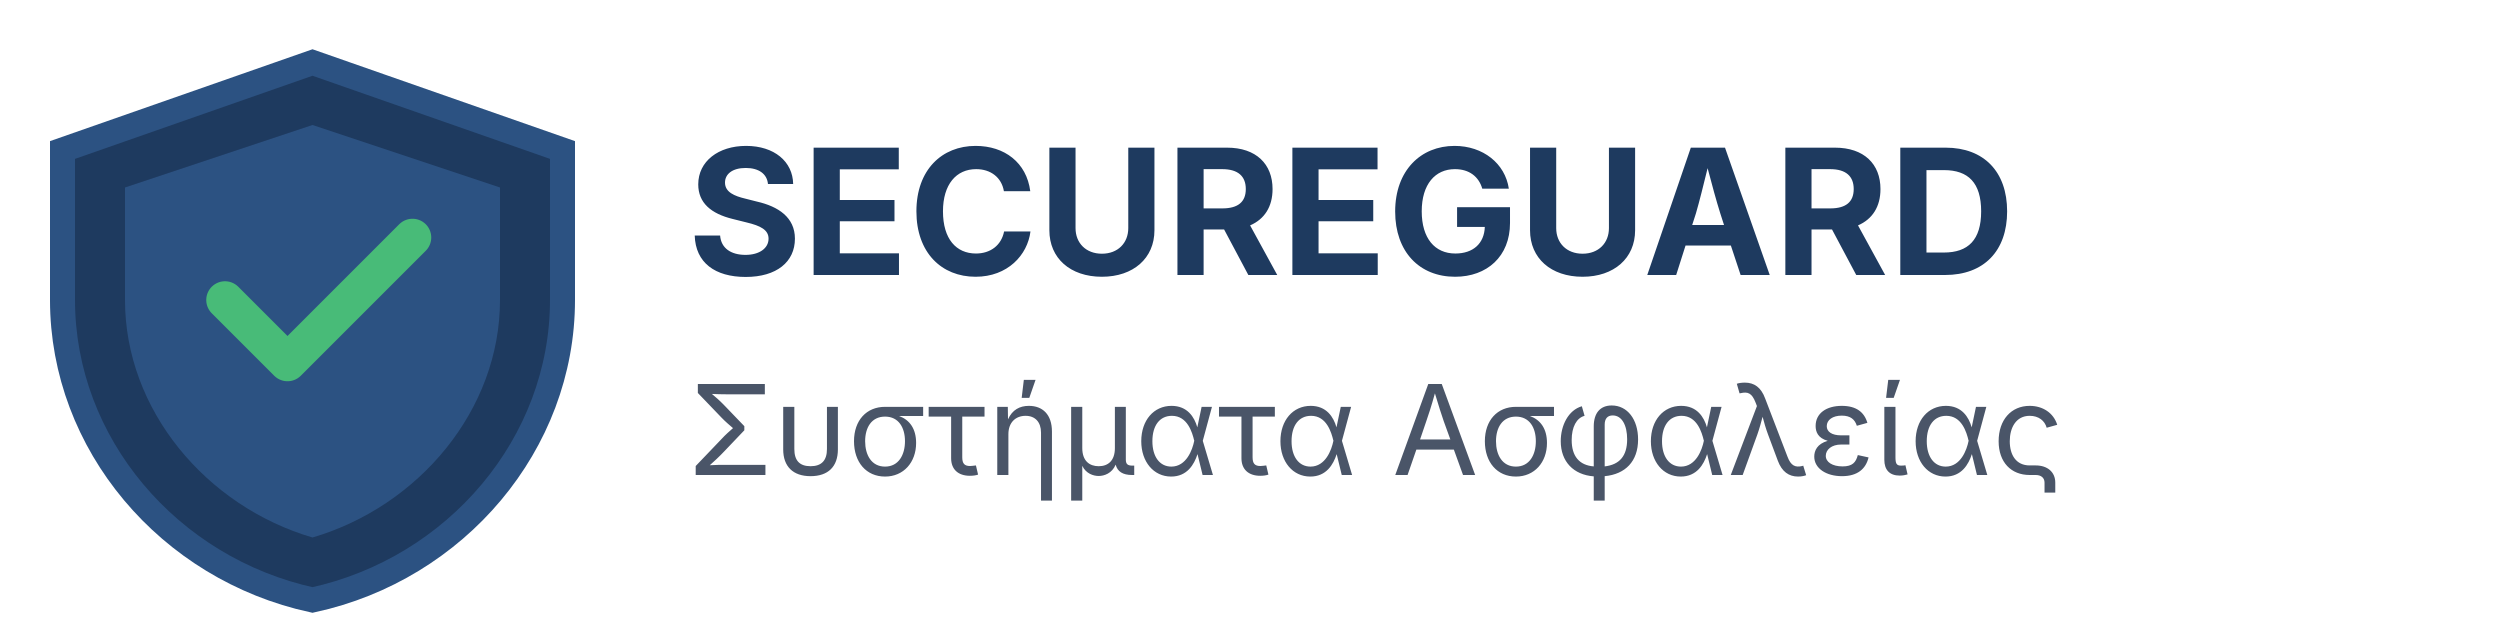
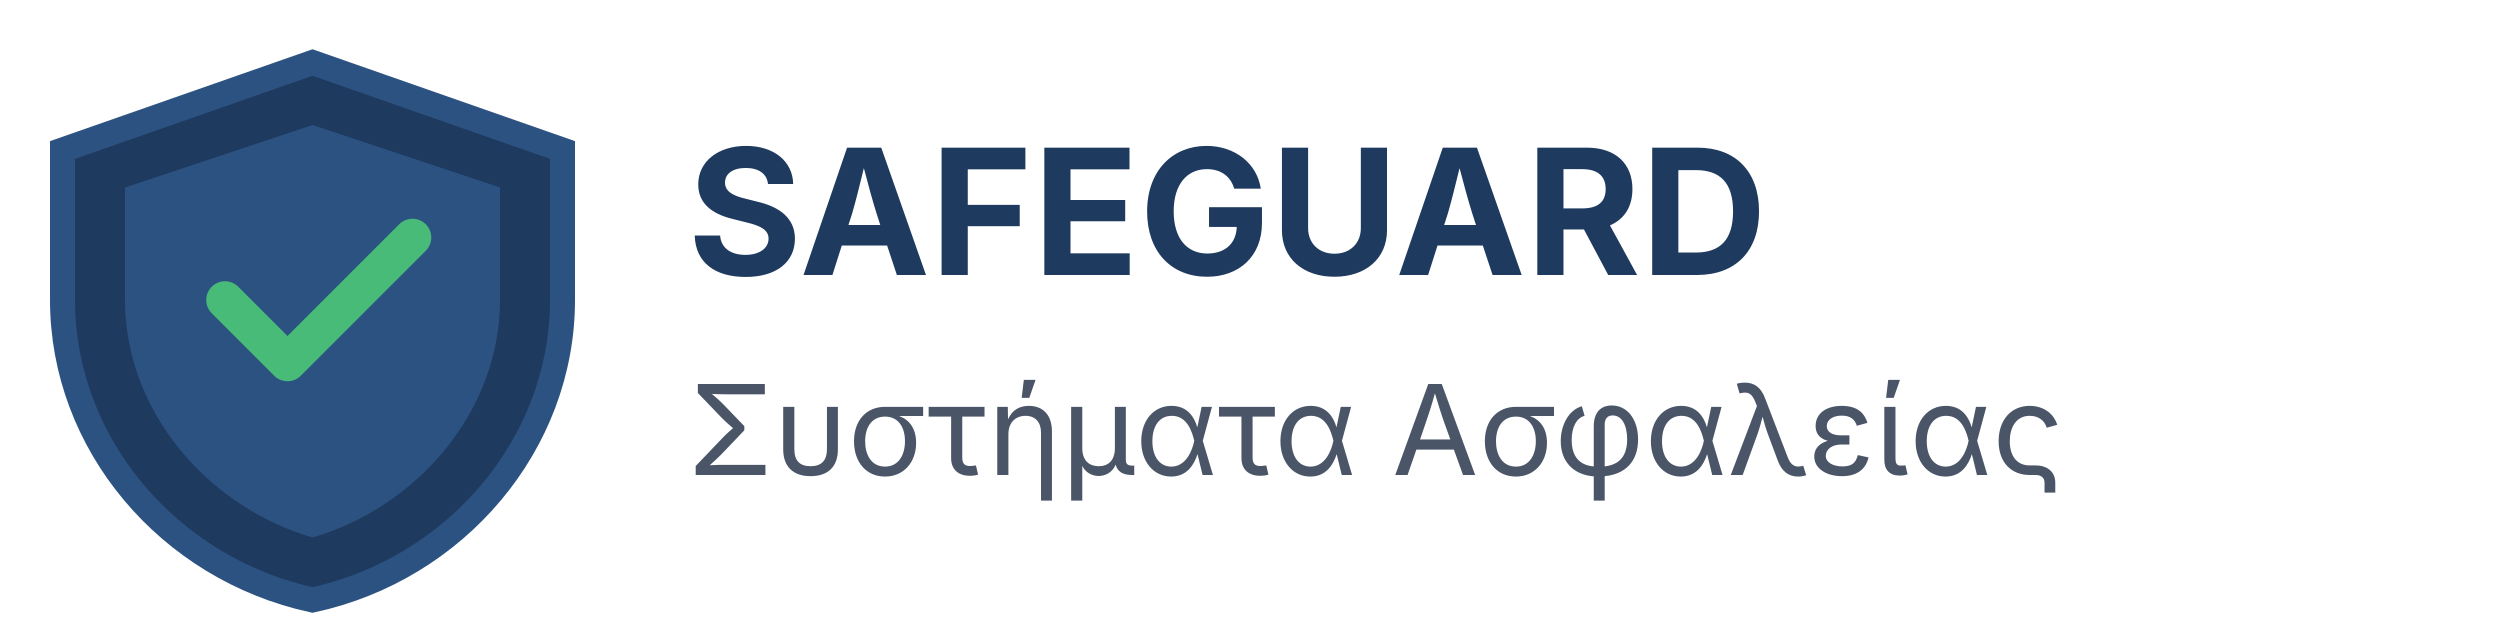
<svg xmlns="http://www.w3.org/2000/svg" width="200" height="50" viewBox="0 0 200 50" fill="none" role="img" aria-labelledby="logo-title">
  <path d="M25 5L5 12V24C5 35.5 13.5 45.5 25 48C36.5 45.5 45 35.5 45 24V12L25 5Z" fill="#1e3a5f" stroke="#2c5282" stroke-width="2" />
  <path d="M25 10L10 15V24C10 32.8 16.5 40.5 25 43C33.5 40.5 40 32.8 40 24V15L25 10Z" fill="#2c5282" />
  <path d="M18 24L23 29L33 19" stroke="#48bb78" stroke-width="3" stroke-linecap="round" stroke-linejoin="round" />
-   <text x="55" y="22" font-family="system-ui, -apple-system, sans-serif" font-size="14" font-weight="700" fill="#1e3a5f">SECUREGUARD</text>
+   <text x="55" y="22" font-family="system-ui, -apple-system, sans-serif" font-size="14" font-weight="700" fill="#1e3a5f">SAFEGUARD</text>
  <text x="55" y="38" font-family="system-ui, -apple-system, sans-serif" font-size="10" fill="#4a5568">Συστήματα Ασφαλείας</text>
</svg>
